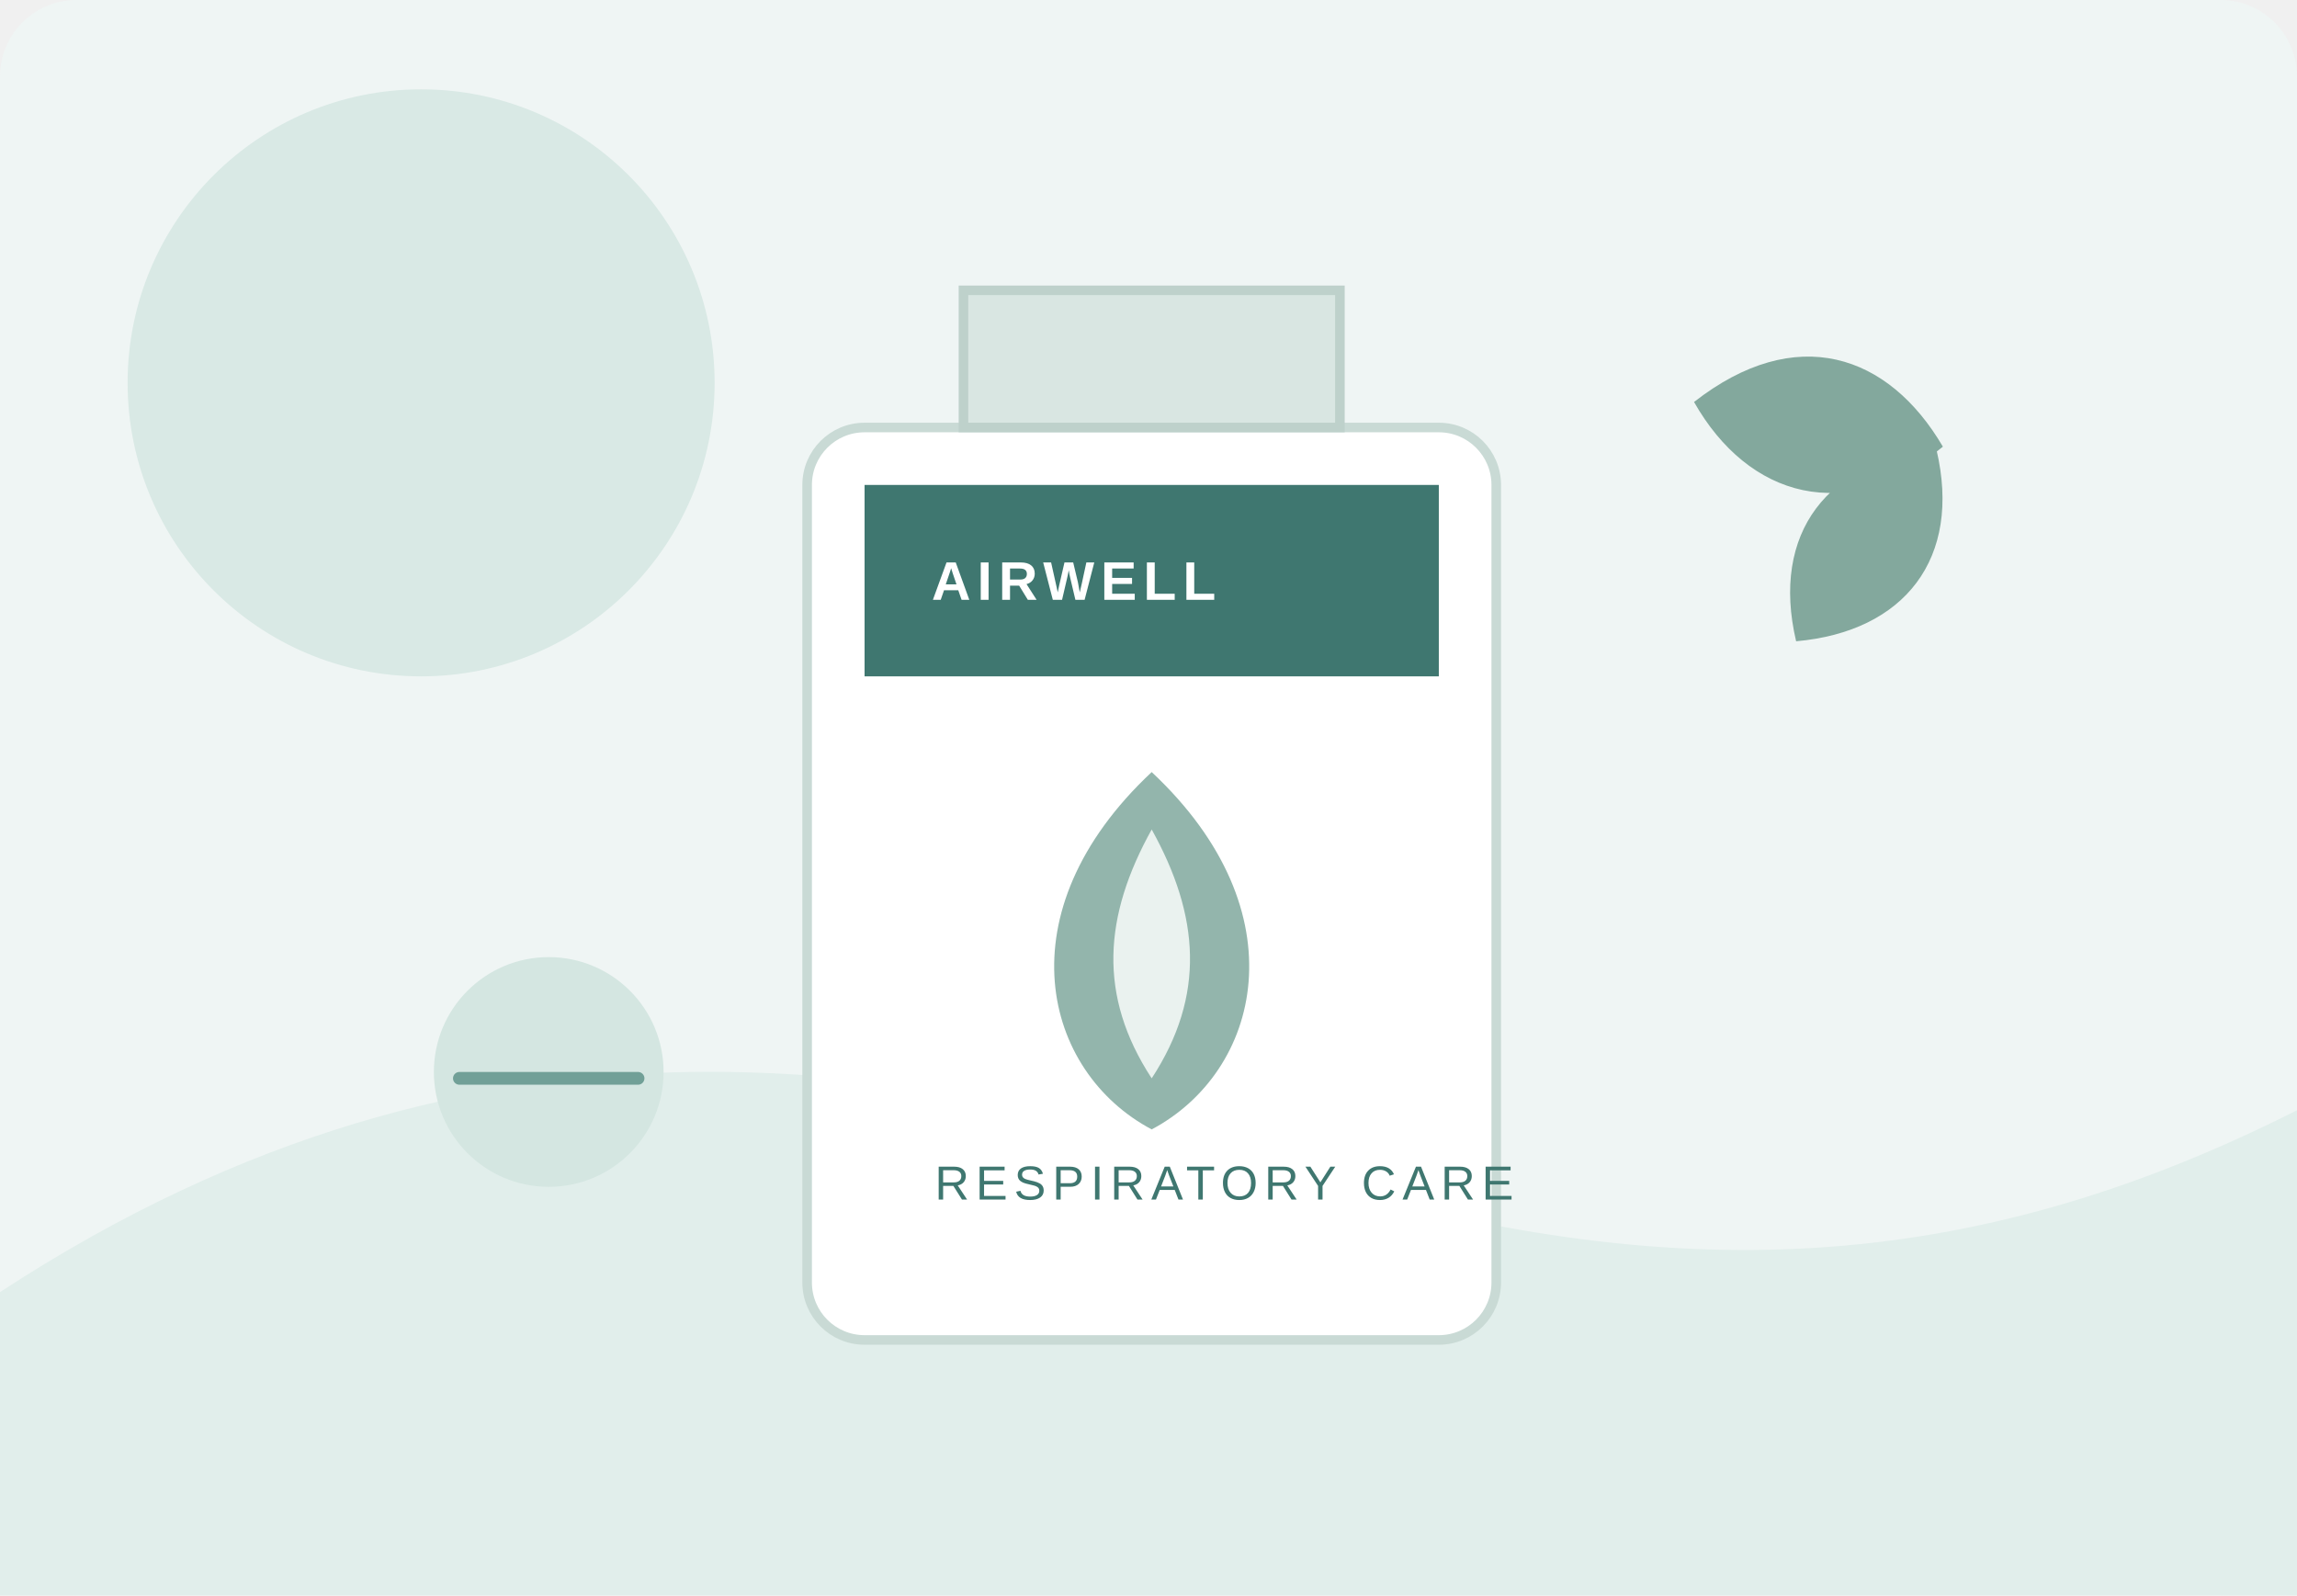
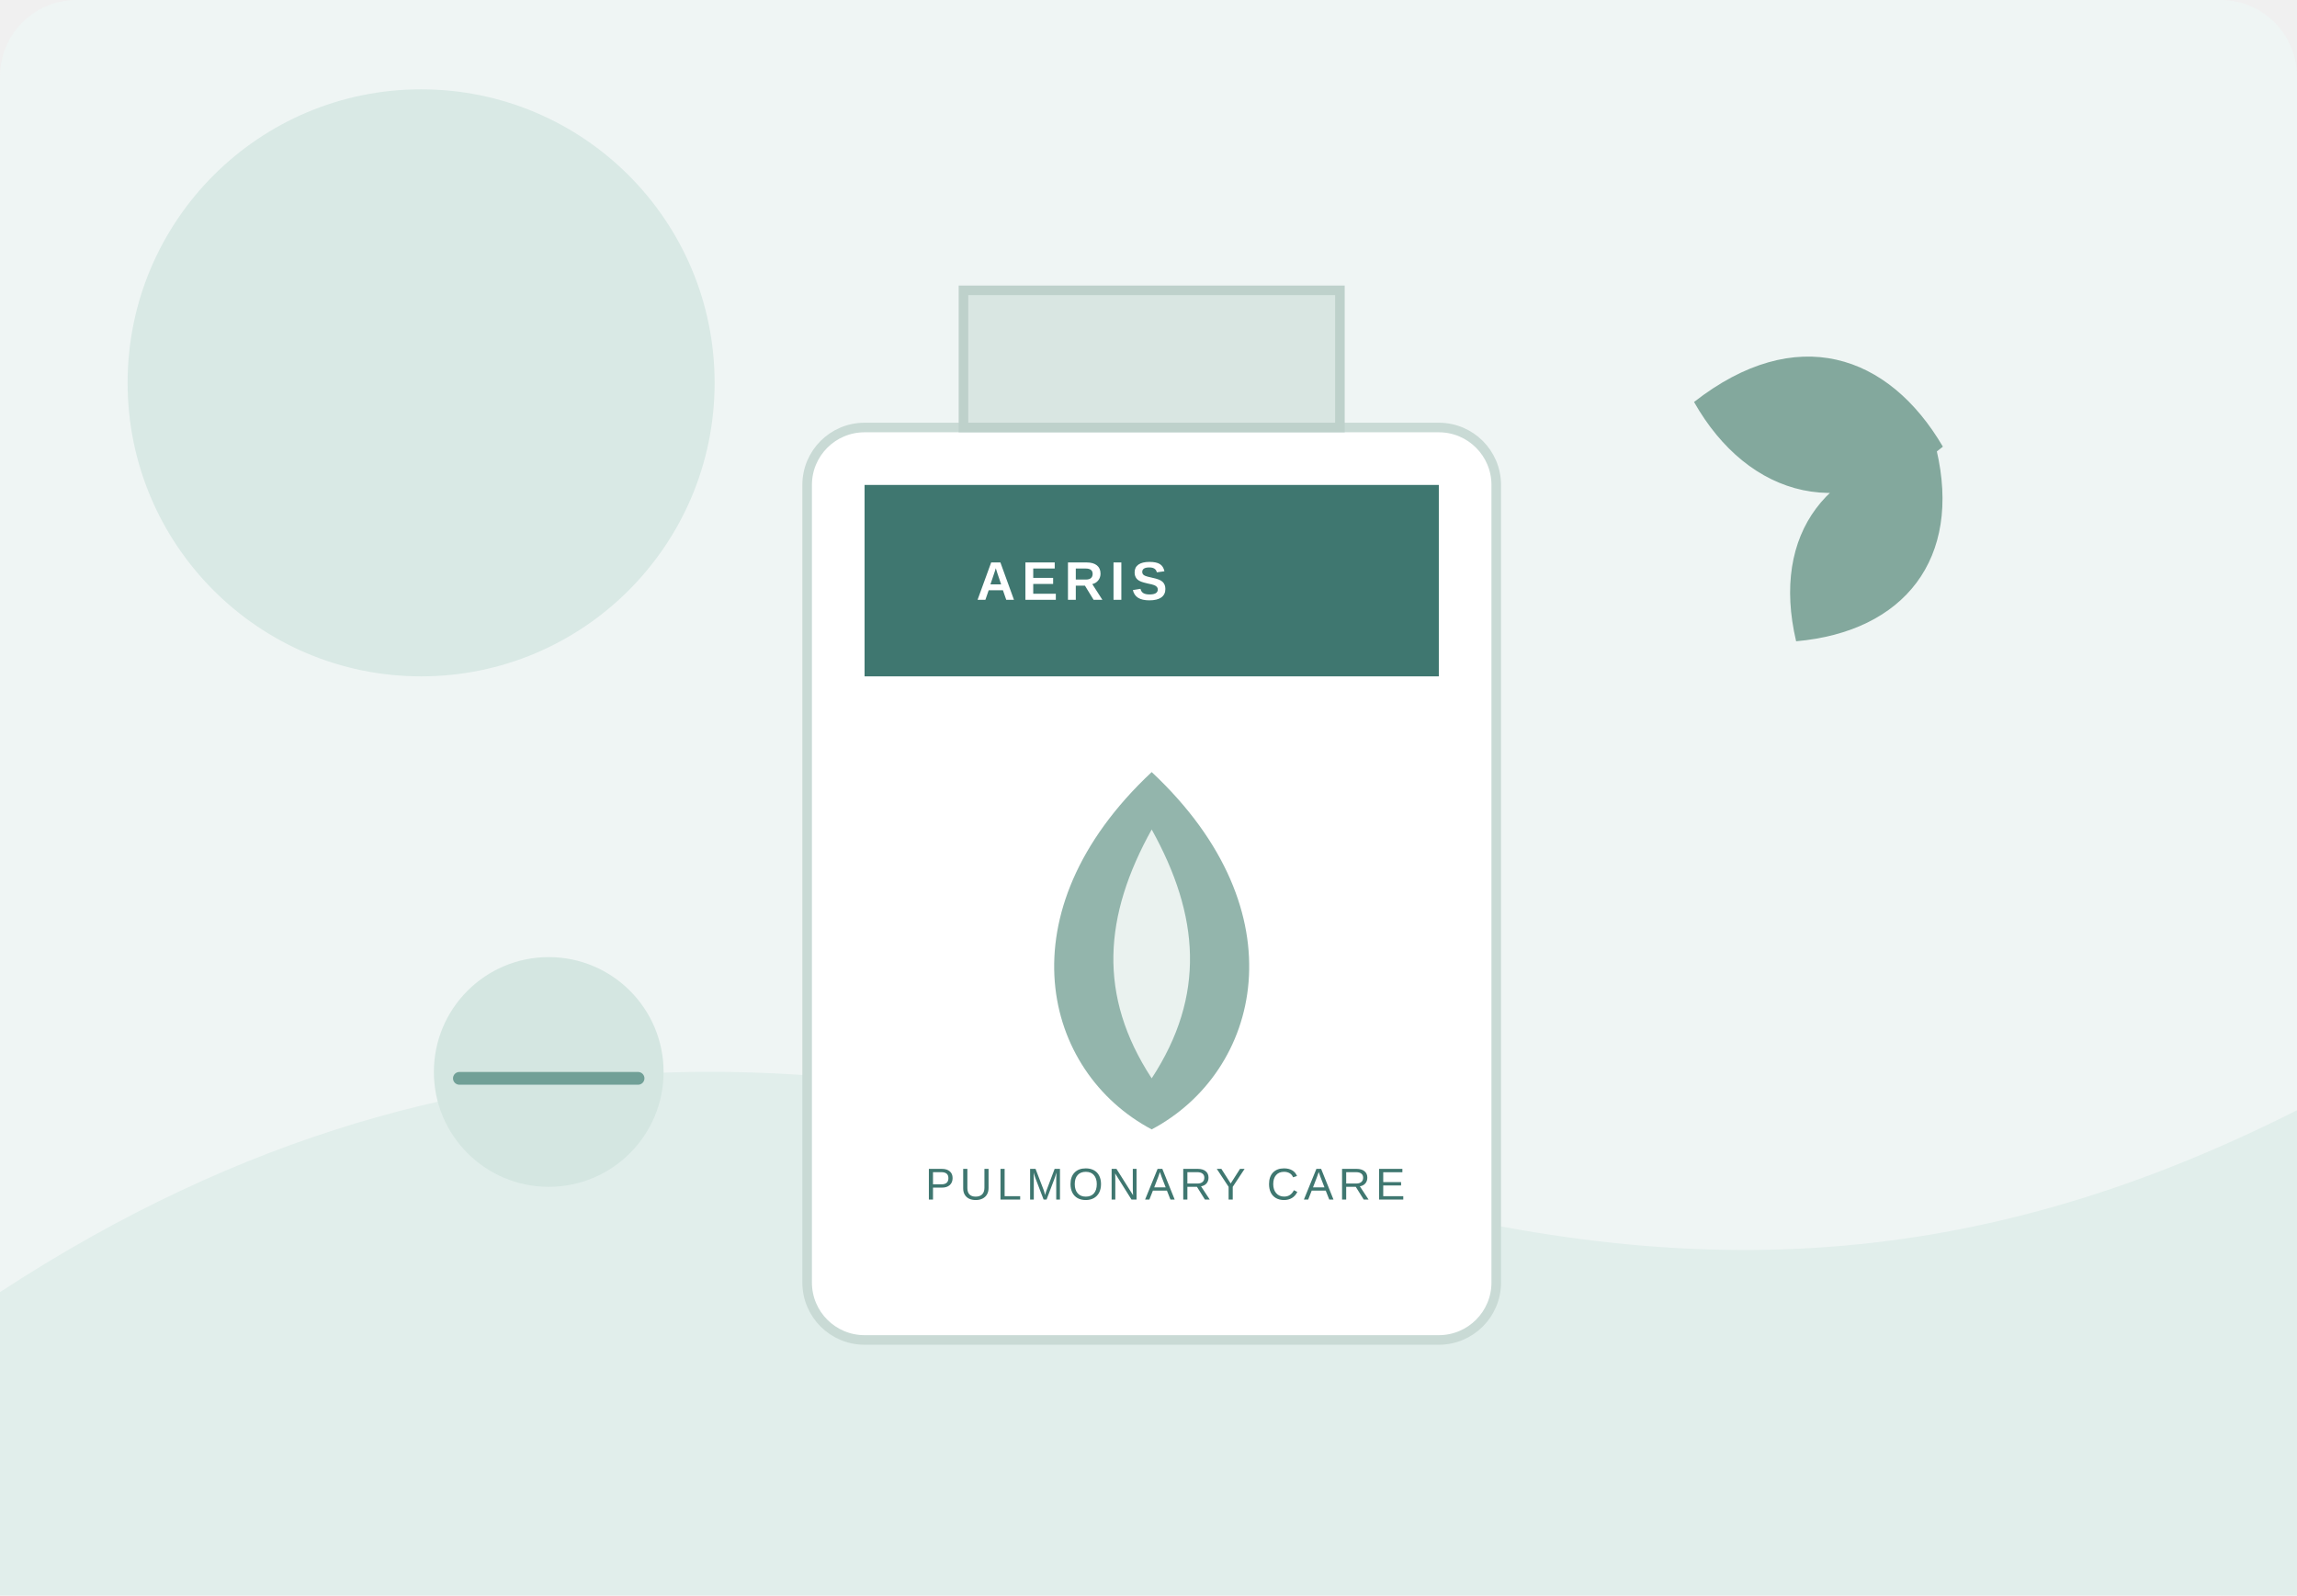
<svg xmlns="http://www.w3.org/2000/svg" viewBox="0 0 720 500">
  <rect width="720" height="500" rx="24" fill="#eff5f4" />
  <circle cx="132" cy="120" r="92" fill="#d9e9e5" />
  <path d="M0 405c153-100 288-72 408-36 116 35 209 31 312-21v152H0z" fill="#e1eeeb" />
  <rect x="253" y="134" width="216" height="286" rx="18" fill="#fff" stroke="#c9dad5" stroke-width="3" />
  <path d="M271 152h180v60H271z" fill="#3f7770" />
  <path d="M302 91h118v43H302z" rx="10" fill="#d9e6e2" stroke="#bed1cb" stroke-width="3" />
  <path d="M361 242c-47 44-34 94 0 112 34-18 47-68 0-112z" fill="#93b5ac" />
  <path d="M361 260c-15 27-17 52 0 78 17-26 15-51 0-78z" fill="#eaf2ef" />
-   <text x="292" y="188" font-family="Arial,sans-serif" font-size="17" font-weight="700" letter-spacing="2" fill="#fff">AIRWELL</text>
-   <text x="293" y="376" font-family="Arial,sans-serif" font-size="15" letter-spacing="2" fill="#3f7770">RESPIRATORY CARE</text>
+   <text x="306" y="188" font-family="Arial,sans-serif" font-size="17" font-weight="700" letter-spacing="2" fill="#fff">AERIS</text>
+   <text x="290" y="376" font-family="Arial,sans-serif" font-size="14" letter-spacing="1.5" fill="#3f7770">PULMONARY CARE</text>
  <path d="M531 126c32-25 61-15 78 14-30 25-61 16-78-14zm76 15c8 34-10 57-44 60-8-34 10-57 44-60z" fill="#83a89d" />
  <circle cx="172" cy="336" r="36" fill="#d4e6e1" />
  <path d="M144 338h56" stroke="#71a097" stroke-width="4" stroke-linecap="round" />
</svg>
